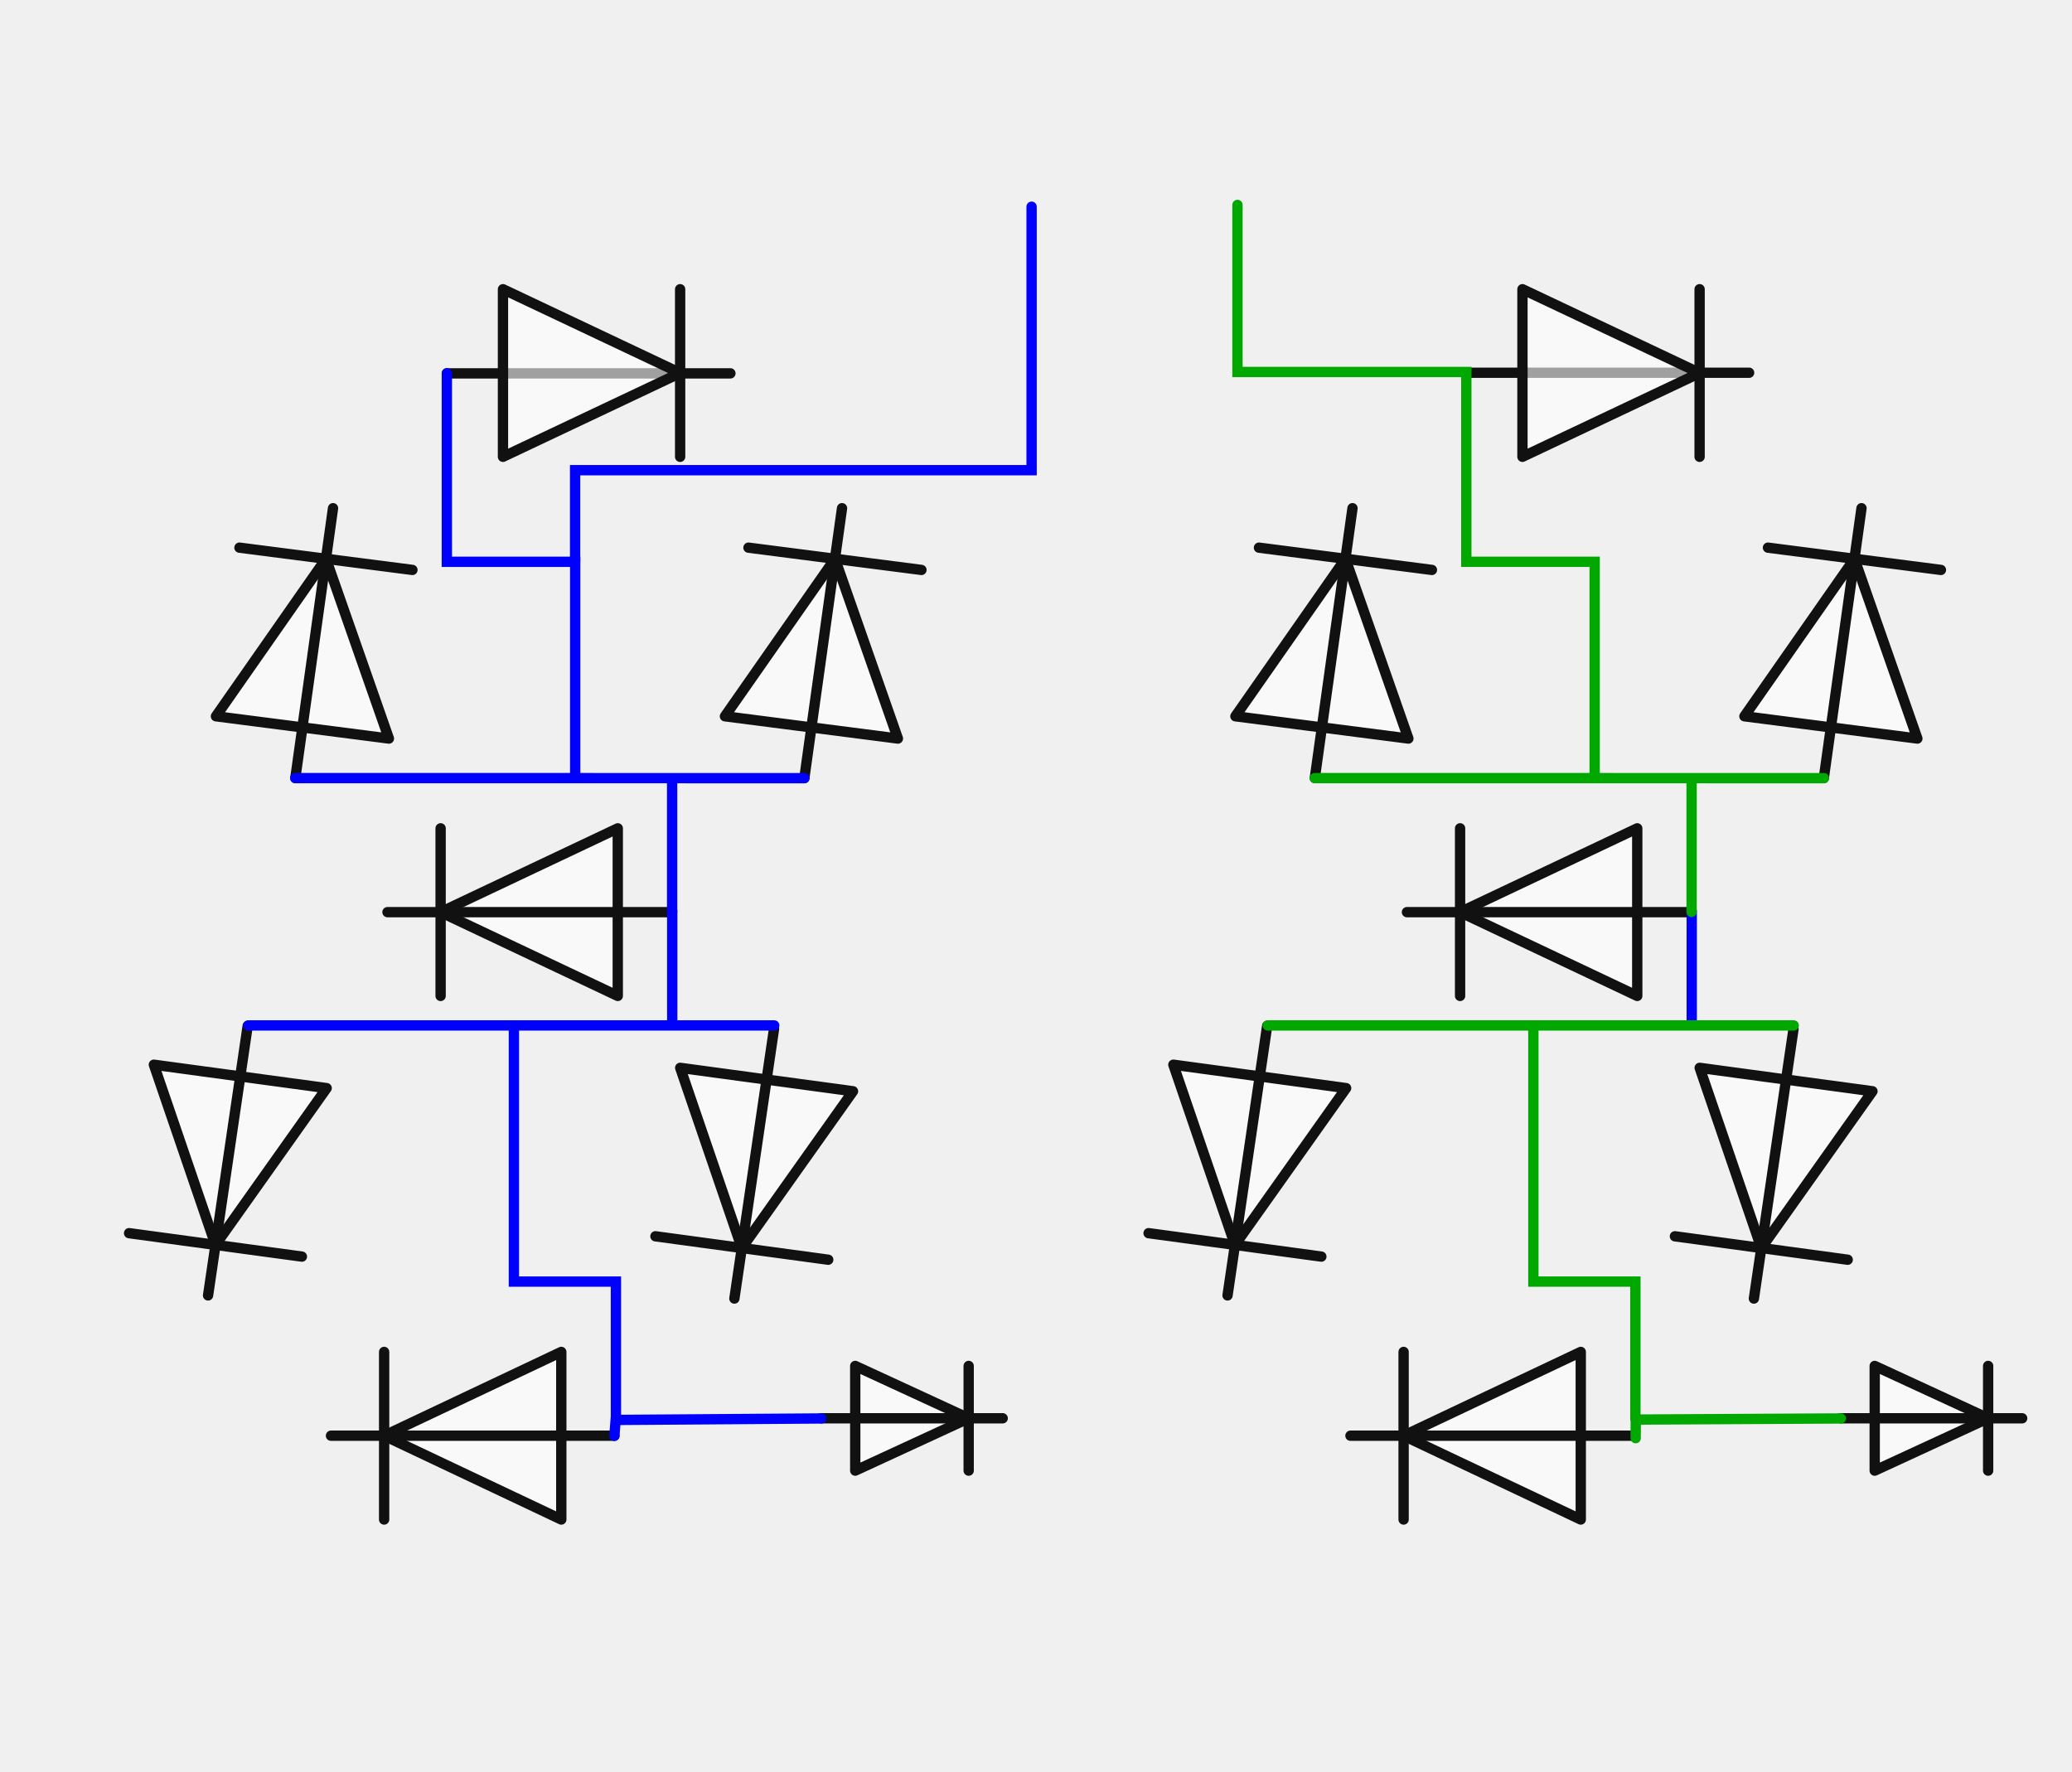
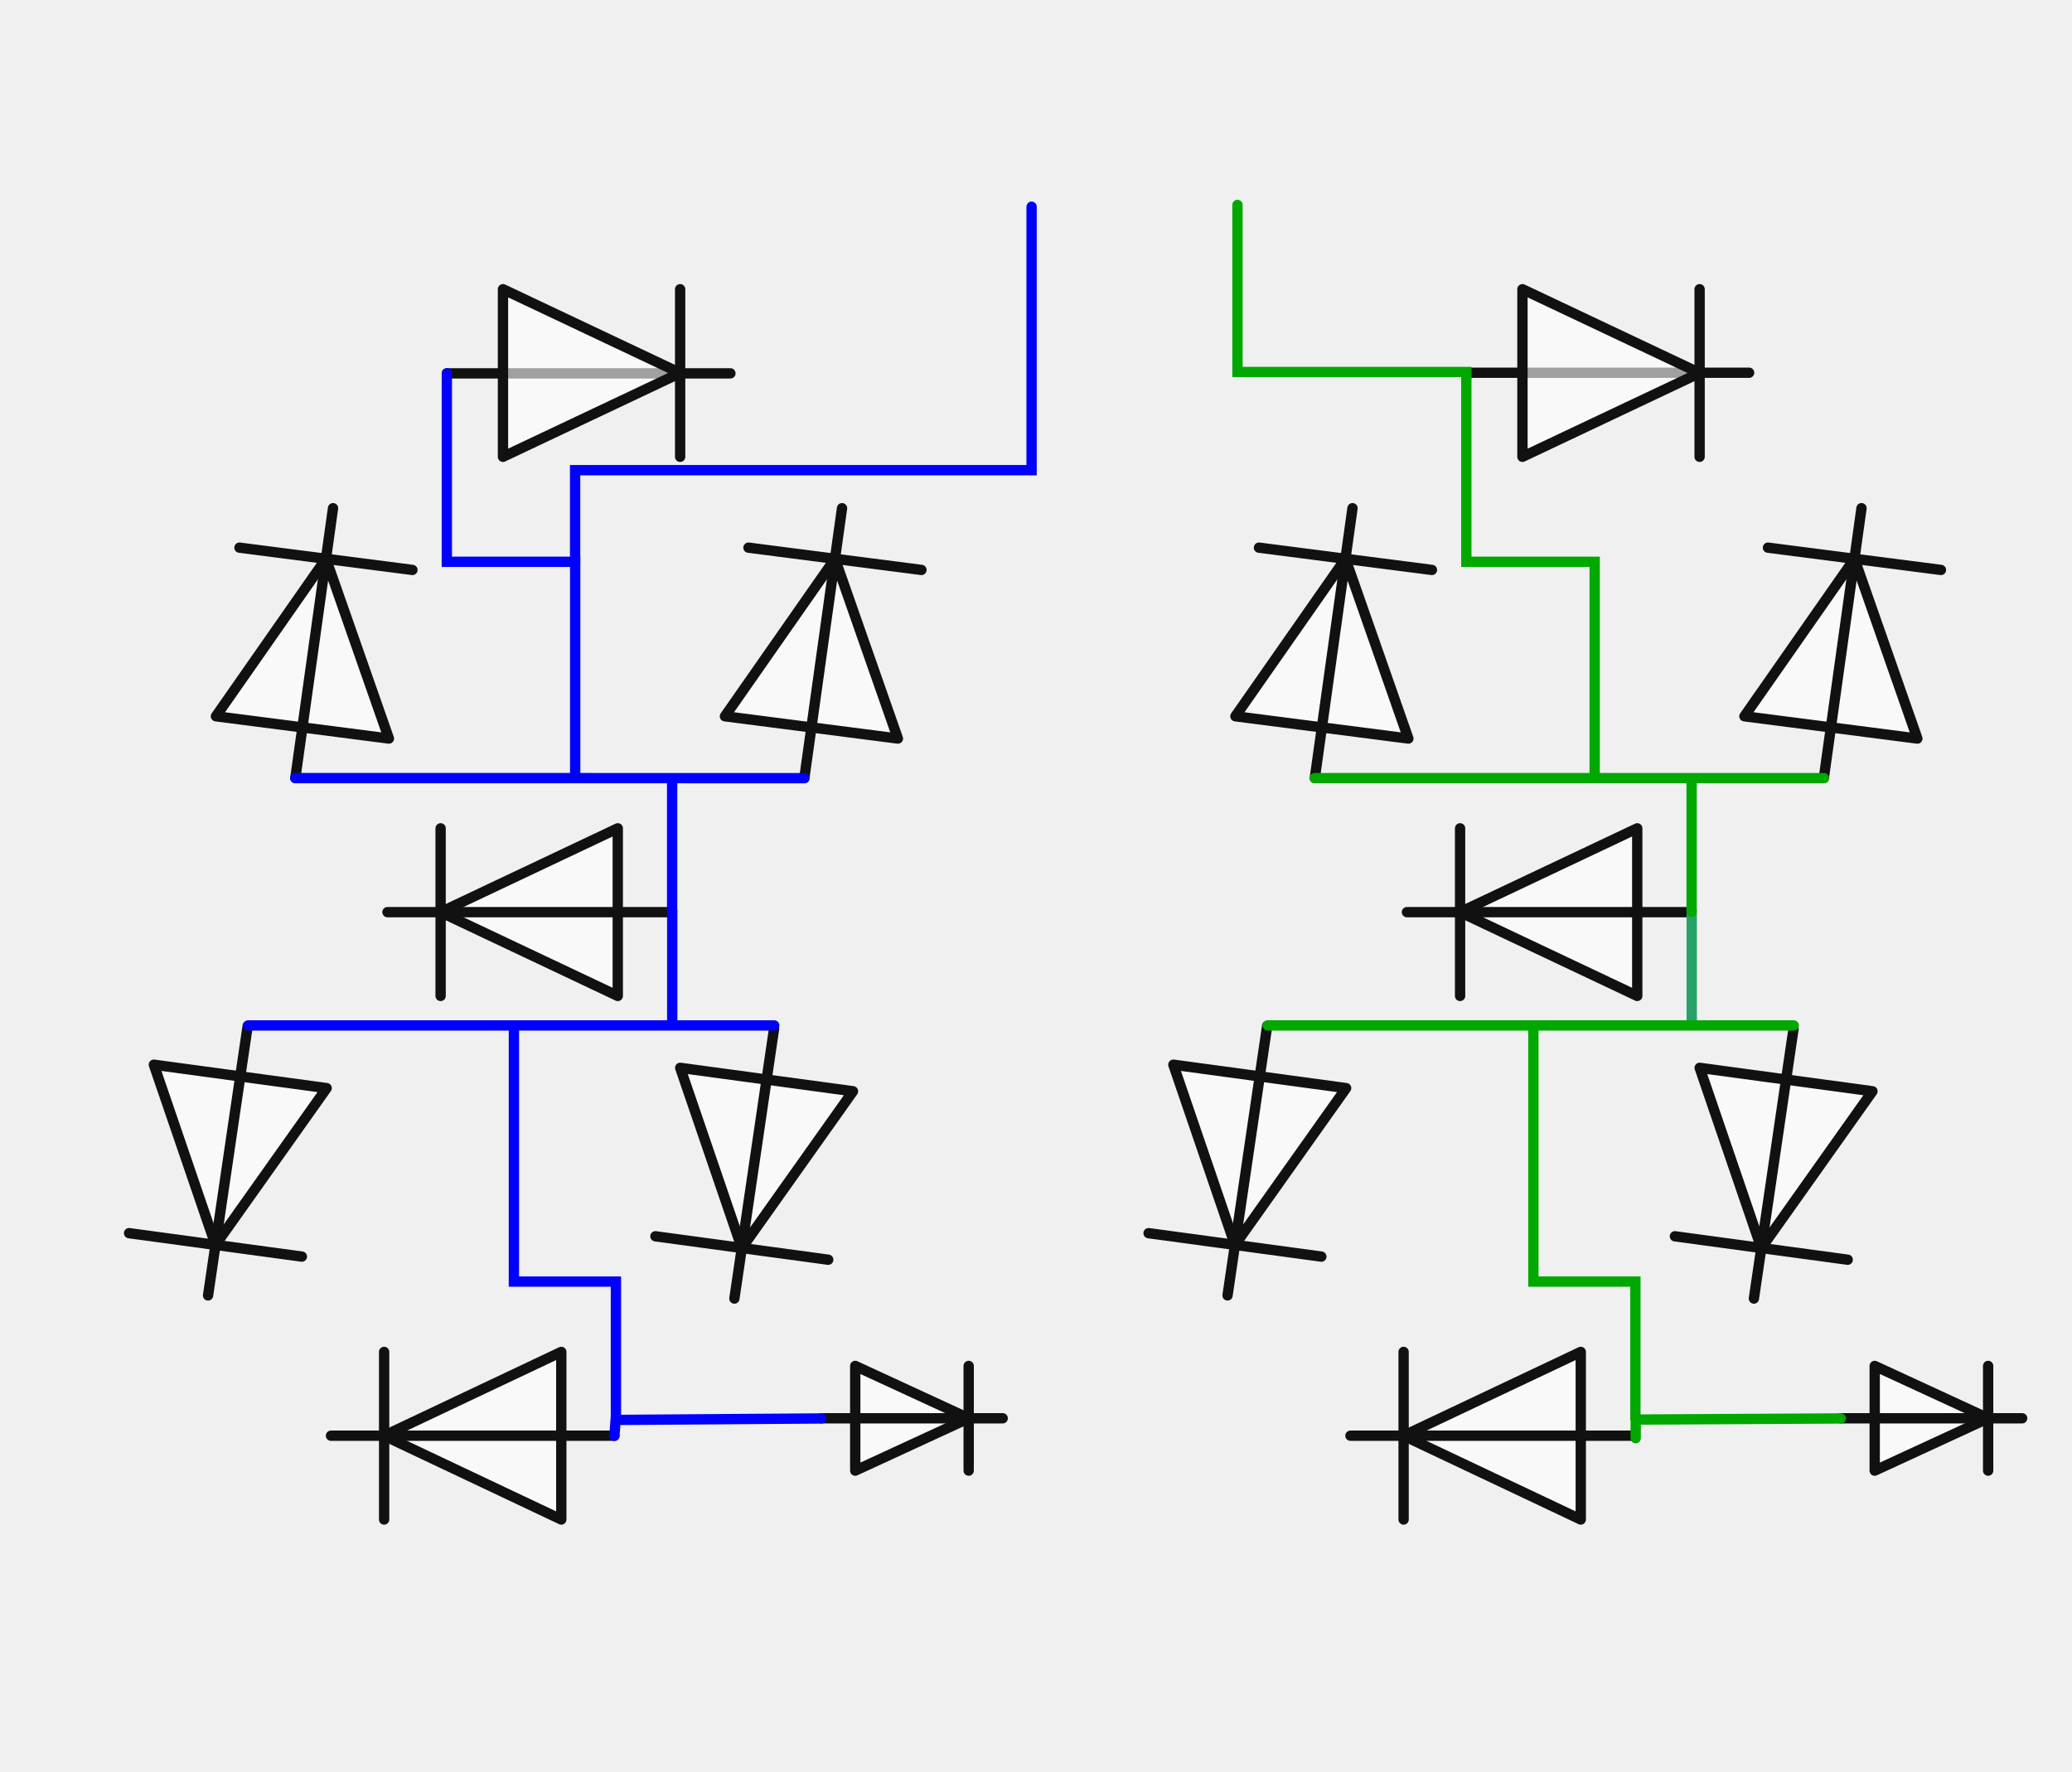
<svg xmlns="http://www.w3.org/2000/svg" viewBox="0 0 100.371 85.806">
-   <g id="g6">
-     <path d="M 29.926 40.125 L 29.926 48.244 L 21.344 44.185 Z" fill="#ffffff" fill-opacity="0.6" id="path8-4" style="stroke:#111111;stroke-width:0.5;stroke-linecap:round;stroke-linejoin:round;stroke-dasharray:none" />
-     <line x1="18.77" y1="44.185" x2="32.501" y2="44.185" id="line9-8" style="fill:none;stroke:#111111;stroke-width:0.5;stroke-linecap:round;stroke-linejoin:round;stroke-dasharray:none" />
-     <line x1="70.999" y1="18.056" x2="84.73" y2="18.056" id="line9-8-1" style="fill:none;stroke:#111111;stroke-width:0.5;stroke-linecap:round;stroke-linejoin:round;stroke-dasharray:none" />
-     <line x1="21.651" y1="18.086" x2="35.382" y2="18.086" id="line9-8-7" style="fill:none;stroke:#111111;stroke-width:0.5;stroke-linecap:round;stroke-linejoin:round;stroke-dasharray:none" />
-     <line x1="21.344" y1="40.125" x2="21.344" y2="48.244" id="line10-8" style="fill:none;stroke:#111111;stroke-width:0.5;stroke-linecap:round;stroke-linejoin:round;stroke-dasharray:none" />
-     <path d="M 24.365 22.128 L 24.365 14.010 L 32.947 18.069 Z" fill="#ffffff" fill-opacity="0.6" id="path8-4-5" style="stroke:#111111;stroke-width:0.5;stroke-linecap:round;stroke-linejoin:round;stroke-dasharray:none" />
-     <line x1="32.947" y1="22.128" x2="32.947" y2="14.010" id="line10-8-1" style="fill:none;stroke:#111111;stroke-width:0.5;stroke-linecap:round;stroke-linejoin:round;stroke-dasharray:none" />
-     <path d="M 27.190 65.488 L 27.190 73.607 L 18.608 69.547 Z" fill="#ffffff" fill-opacity="0.6" id="path8-4-1" style="stroke:#111111;stroke-width:0.5;stroke-linecap:round;stroke-linejoin:round;stroke-dasharray:none" />
-     <line x1="16.033" y1="69.547" x2="29.764" y2="69.547" id="line9-8-52" style="fill:none;stroke:#111111;stroke-width:0.5;stroke-linecap:round;stroke-linejoin:round;stroke-dasharray:none" />
-     <line x1="18.608" y1="65.488" x2="18.608" y2="73.607" id="line10-8-7" style="fill:none;stroke:#111111;stroke-width:0.5;stroke-linecap:round;stroke-linejoin:round;stroke-dasharray:none" />
-     <path d="M 41.429 71.239 L 41.429 66.167 L 46.924 68.703 Z" fill="#ffffff" fill-opacity="0.6" id="path8-4-1-3" style="stroke:#111111;stroke-width:0.5;stroke-linecap:round;stroke-linejoin:round;stroke-dasharray:none" />
-     <line x1="48.572" y1="68.703" x2="39.78" y2="68.703" id="line9-8-52-3" style="fill:none;stroke:#111111;stroke-width:0.5;stroke-linecap:round;stroke-linejoin:round;stroke-dasharray:none" />
-     <line x1="46.924" y1="71.239" x2="46.924" y2="66.167" id="line10-8-7-4" style="fill:none;stroke:#111111;stroke-width:0.5;stroke-linecap:round;stroke-linejoin:round;stroke-dasharray:none" />
-     <path d="M 18.839 35.776 L 10.460 34.697 L 15.790 27.068 Z" fill="#ffffff" fill-opacity="0.6" id="path8-4-2" style="stroke:#111111;stroke-width:0.5;stroke-linecap:round;stroke-linejoin:round;stroke-dasharray:none" />
-     <line x1="16.132" y1="24.618" x2="14.307" y2="37.687" id="line9-8-3" style="fill:none;stroke:#111111;stroke-width:0.5;stroke-linecap:round;stroke-linejoin:round;stroke-dasharray:none" />
-     <line x1="19.979" y1="27.608" x2="11.600" y2="26.529" id="line10-8-2" style="fill:none;stroke:#111111;stroke-width:0.5;stroke-linecap:round;stroke-linejoin:round;stroke-dasharray:none" />
-     <path d="M 43.496 35.776 L 35.117 34.697 L 40.447 27.068 Z" fill="#ffffff" fill-opacity="0.6" id="path8-4-2-6" style="stroke:#111111;stroke-width:0.5;stroke-linecap:round;stroke-linejoin:round;stroke-dasharray:none" />
-     <line x1="40.789" y1="24.618" x2="38.964" y2="37.687" id="line9-8-3-8" style="fill:none;stroke:#111111;stroke-width:0.5;stroke-linecap:round;stroke-linejoin:round;stroke-dasharray:none" />
-     <line x1="44.636" y1="27.608" x2="36.257" y2="26.529" id="line10-8-2-5" style="fill:none;stroke:#111111;stroke-width:0.5;stroke-linecap:round;stroke-linejoin:round;stroke-dasharray:none" />
-     <path d="M 41.321 52.862 L 32.950 51.727 L 35.935 60.455 Z" fill="#ffffff" fill-opacity="0.6" id="path8-4-2-1" style="stroke:#111111;stroke-width:0.5;stroke-linecap:round;stroke-linejoin:round;stroke-dasharray:none" />
-     <line x1="35.575" y1="62.903" x2="37.495" y2="49.846" id="line9-8-3-89" style="fill:none;stroke:#111111;stroke-width:0.5;stroke-linecap:round;stroke-linejoin:round;stroke-dasharray:none" />
-     <line x1="40.121" y1="61.022" x2="31.750" y2="59.887" id="line10-8-2-2" style="fill:none;stroke:#111111;stroke-width:0.5;stroke-linecap:round;stroke-linejoin:round;stroke-dasharray:none" />
-     <path d="M 15.824 52.710 L 7.453 51.575 L 10.439 60.303 Z" fill="#ffffff" fill-opacity="0.6" id="path8-4-2-1-3" style="stroke:#111111;stroke-width:0.5;stroke-linecap:round;stroke-linejoin:round;stroke-dasharray:none" />
-     <line x1="10.079" y1="62.751" x2="11.999" y2="49.694" id="line9-8-3-89-8" style="fill:none;stroke:#111111;stroke-width:0.5;stroke-linecap:round;stroke-linejoin:round;stroke-dasharray:none" />
-     <line x1="14.624" y1="60.871" x2="6.253" y2="59.736" id="line10-8-2-2-7" style="fill:none;stroke:#111111;stroke-width:0.5;stroke-linecap:round;stroke-linejoin:round;stroke-dasharray:none" />
-     <path style="fill:none;stroke:#0000ff;stroke-width:0.5;stroke-linecap:round;stroke-dasharray:none" d="M 32.564,44.137 V 49.427" id="path22" />
-     <path id="path25" style="fill:none;stroke:#0000ff;stroke-width:0.5;stroke-linecap:round;stroke-dasharray:none" d="M 29.836,68.756 V 62.082 H 24.894 V 49.723 M 39.787,68.711 29.823,68.783 29.762,69.553 M 12.025,49.674 H 37.506 M 32.559,44.174 V 37.819 M 21.646,18.081 V 27.213 H 27.863 V 37.614 M 38.968,37.695 14.302,37.692" />
-     <path d="M 79.311 40.125 L 79.311 48.244 L 70.729 44.185 Z" fill="#ffffff" fill-opacity="0.6" id="path8-4-24" style="stroke:#111111;stroke-width:0.5;stroke-linecap:round;stroke-linejoin:round;stroke-dasharray:none" />
-     <line x1="68.155" y1="44.185" x2="81.886" y2="44.185" id="line9-8-55" style="fill:none;stroke:#111111;stroke-width:0.5;stroke-linecap:round;stroke-linejoin:round;stroke-dasharray:none" />
-     <line x1="70.729" y1="40.125" x2="70.729" y2="48.244" id="line10-8-17" style="fill:none;stroke:#111111;stroke-width:0.5;stroke-linecap:round;stroke-linejoin:round;stroke-dasharray:none" />
-     <path d="M 73.750 22.128 L 73.750 14.010 L 82.332 18.069 Z" fill="#ffffff" fill-opacity="0.6" id="path8-4-5-1" style="stroke:#111111;stroke-width:0.5;stroke-linecap:round;stroke-linejoin:round;stroke-dasharray:none" />
-     <line x1="82.332" y1="22.128" x2="82.332" y2="14.010" id="line10-8-1-5" style="fill:none;stroke:#111111;stroke-width:0.5;stroke-linecap:round;stroke-linejoin:round;stroke-dasharray:none" />
-     <path d="M 76.575 65.488 L 76.575 73.607 L 67.993 69.547 Z" fill="#ffffff" fill-opacity="0.6" id="path8-4-1-2" style="stroke:#111111;stroke-width:0.5;stroke-linecap:round;stroke-linejoin:round;stroke-dasharray:none" />
-     <line x1="65.418" y1="69.547" x2="79.149" y2="69.547" id="line9-8-52-7" style="fill:none;stroke:#111111;stroke-width:0.5;stroke-linecap:round;stroke-linejoin:round;stroke-dasharray:none" />
-     <line x1="67.993" y1="65.488" x2="67.993" y2="73.607" id="line10-8-7-6" style="fill:none;stroke:#111111;stroke-width:0.5;stroke-linecap:round;stroke-linejoin:round;stroke-dasharray:none" />
-     <path d="M 90.814 71.239 L 90.814 66.167 L 96.309 68.703 Z" fill="#ffffff" fill-opacity="0.6" id="path8-4-1-3-1" style="stroke:#111111;stroke-width:0.5;stroke-linecap:round;stroke-linejoin:round;stroke-dasharray:none" />
-     <line x1="97.957" y1="68.703" x2="89.165" y2="68.703" id="line9-8-52-3-4" style="fill:none;stroke:#111111;stroke-width:0.5;stroke-linecap:round;stroke-linejoin:round;stroke-dasharray:none" />
-     <line x1="96.309" y1="71.239" x2="96.309" y2="66.167" id="line10-8-7-4-2" style="fill:none;stroke:#111111;stroke-width:0.5;stroke-linecap:round;stroke-linejoin:round;stroke-dasharray:none" />
-     <path d="M 68.224 35.776 L 59.845 34.697 L 65.175 27.068 Z" fill="#ffffff" fill-opacity="0.6" id="path8-4-2-3" style="stroke:#111111;stroke-width:0.5;stroke-linecap:round;stroke-linejoin:round;stroke-dasharray:none" />
-     <line x1="65.517" y1="24.618" x2="63.692" y2="37.687" id="line9-8-3-2" style="fill:none;stroke:#111111;stroke-width:0.5;stroke-linecap:round;stroke-linejoin:round;stroke-dasharray:none" />
-     <line x1="69.365" y1="27.608" x2="60.986" y2="26.529" id="line10-8-2-21" style="fill:none;stroke:#111111;stroke-width:0.5;stroke-linecap:round;stroke-linejoin:round;stroke-dasharray:none" />
-     <path d="M 92.881 35.776 L 84.502 34.697 L 89.832 27.068 Z" fill="#ffffff" fill-opacity="0.6" id="path8-4-2-6-6" style="stroke:#111111;stroke-width:0.5;stroke-linecap:round;stroke-linejoin:round;stroke-dasharray:none" />
-     <line x1="90.174" y1="24.618" x2="88.349" y2="37.687" id="line9-8-3-8-8" style="fill:none;stroke:#111111;stroke-width:0.5;stroke-linecap:round;stroke-linejoin:round;stroke-dasharray:none" />
-     <line x1="94.022" y1="27.608" x2="85.643" y2="26.529" id="line10-8-2-5-5" style="fill:none;stroke:#111111;stroke-width:0.5;stroke-linecap:round;stroke-linejoin:round;stroke-dasharray:none" />
-     <path d="M 90.706 52.862 L 82.335 51.727 L 85.321 60.455 Z" fill="#ffffff" fill-opacity="0.6" id="path8-4-2-1-7" style="stroke:#111111;stroke-width:0.5;stroke-linecap:round;stroke-linejoin:round;stroke-dasharray:none" />
-     <line x1="84.961" y1="62.903" x2="86.881" y2="49.846" id="line9-8-3-89-6" style="fill:none;stroke:#111111;stroke-width:0.5;stroke-linecap:round;stroke-linejoin:round;stroke-dasharray:none" />
-     <line x1="89.506" y1="61.022" x2="81.135" y2="59.887" id="line10-8-2-2-1" style="fill:none;stroke:#111111;stroke-width:0.5;stroke-linecap:round;stroke-linejoin:round;stroke-dasharray:none" />
-     <path d="M 65.209 52.710 L 56.839 51.575 L 59.824 60.303 Z" fill="#ffffff" fill-opacity="0.6" id="path8-4-2-1-3-8" style="stroke:#111111;stroke-width:0.5;stroke-linecap:round;stroke-linejoin:round;stroke-dasharray:none" />
-     <line x1="59.464" y1="62.751" x2="61.384" y2="49.694" id="line9-8-3-89-8-9" style="fill:none;stroke:#111111;stroke-width:0.5;stroke-linecap:round;stroke-linejoin:round;stroke-dasharray:none" />
-     <line x1="64.009" y1="60.871" x2="55.639" y2="59.736" id="line10-8-2-2-7-2" style="fill:none;stroke:#111111;stroke-width:0.5;stroke-linecap:round;stroke-linejoin:round;stroke-dasharray:none" />
-     <path style="fill:none;stroke:#0000ff;stroke-width:0.5;stroke-linecap:round;stroke-dasharray:none" d="M 81.95,44.137 V 49.427" id="path22-3" />
-     <path style="fill:none;stroke:#0000ff;stroke-width:0.5;stroke-linecap:round;stroke-dasharray:none;stroke-opacity:1" d="M 27.859,27.195 V 22.777 H 49.972 V 10.014" id="path5" />
-     <path id="path25-3" style="fill:none;stroke:#00a800;stroke-width:0.5;stroke-linecap:round;stroke-dasharray:none;stroke-opacity:1" d="M 79.221,68.756 V 62.082 H 74.279 V 49.723 M 89.173,68.711 79.239,68.765 79.234,69.666 M 61.41,49.674 H 86.891 M 81.944,44.174 V 37.819 M 88.353,37.695 63.687,37.692 M 77.248,37.614 V 27.213 H 71.031 V 18.02 H 59.945 V 9.927" />
-   </g>
+   <path d="M 29.926 40.125 L 29.926 48.244 L 21.344 44.185 Z" fill="#ffffff" fill-opacity="0.6" id="path8-4" style="stroke:#111111;stroke-width:0.5;stroke-linecap:round;stroke-linejoin:round;stroke-dasharray:none" />
+   <line x1="18.77" y1="44.185" x2="32.501" y2="44.185" id="line9-8" style="fill:none;stroke:#111111;stroke-width:0.5;stroke-linecap:round;stroke-linejoin:round;stroke-dasharray:none" />
+   <line x1="70.999" y1="18.056" x2="84.73" y2="18.056" id="line9-8-1" style="fill:none;stroke:#111111;stroke-width:0.5;stroke-linecap:round;stroke-linejoin:round;stroke-dasharray:none" />
+   <line x1="21.651" y1="18.086" x2="35.382" y2="18.086" id="line9-8-7" style="fill:none;stroke:#111111;stroke-width:0.5;stroke-linecap:round;stroke-linejoin:round;stroke-dasharray:none" />
+   <line x1="21.344" y1="40.125" x2="21.344" y2="48.244" id="line10-8" style="fill:none;stroke:#111111;stroke-width:0.5;stroke-linecap:round;stroke-linejoin:round;stroke-dasharray:none" />
+   <path d="M 24.365 22.128 L 24.365 14.010 L 32.947 18.069 Z" fill="#ffffff" fill-opacity="0.6" id="path8-4-5" style="stroke:#111111;stroke-width:0.5;stroke-linecap:round;stroke-linejoin:round;stroke-dasharray:none" />
+   <line x1="32.947" y1="22.128" x2="32.947" y2="14.010" id="line10-8-1" style="fill:none;stroke:#111111;stroke-width:0.5;stroke-linecap:round;stroke-linejoin:round;stroke-dasharray:none" />
+   <path d="M 27.190 65.488 L 27.190 73.607 L 18.608 69.547 Z" fill="#ffffff" fill-opacity="0.6" id="path8-4-1" style="stroke:#111111;stroke-width:0.5;stroke-linecap:round;stroke-linejoin:round;stroke-dasharray:none" />
+   <line x1="16.033" y1="69.547" x2="29.764" y2="69.547" id="line9-8-52" style="fill:none;stroke:#111111;stroke-width:0.5;stroke-linecap:round;stroke-linejoin:round;stroke-dasharray:none" />
+   <line x1="18.608" y1="65.488" x2="18.608" y2="73.607" id="line10-8-7" style="fill:none;stroke:#111111;stroke-width:0.5;stroke-linecap:round;stroke-linejoin:round;stroke-dasharray:none" />
+   <path d="M 41.429 71.239 L 41.429 66.167 L 46.924 68.703 Z" fill="#ffffff" fill-opacity="0.6" id="path8-4-1-3" style="stroke:#111111;stroke-width:0.5;stroke-linecap:round;stroke-linejoin:round;stroke-dasharray:none" />
+   <line x1="48.572" y1="68.703" x2="39.78" y2="68.703" id="line9-8-52-3" style="fill:none;stroke:#111111;stroke-width:0.5;stroke-linecap:round;stroke-linejoin:round;stroke-dasharray:none" />
+   <line x1="46.924" y1="71.239" x2="46.924" y2="66.167" id="line10-8-7-4" style="fill:none;stroke:#111111;stroke-width:0.5;stroke-linecap:round;stroke-linejoin:round;stroke-dasharray:none" />
+   <path d="M 18.839 35.776 L 10.460 34.697 L 15.790 27.068 Z" fill="#ffffff" fill-opacity="0.6" id="path8-4-2" style="stroke:#111111;stroke-width:0.5;stroke-linecap:round;stroke-linejoin:round;stroke-dasharray:none" />
+   <line x1="16.132" y1="24.618" x2="14.307" y2="37.687" id="line9-8-3" style="fill:none;stroke:#111111;stroke-width:0.5;stroke-linecap:round;stroke-linejoin:round;stroke-dasharray:none" />
+   <line x1="19.979" y1="27.608" x2="11.600" y2="26.529" id="line10-8-2" style="fill:none;stroke:#111111;stroke-width:0.5;stroke-linecap:round;stroke-linejoin:round;stroke-dasharray:none" />
+   <path d="M 43.496 35.776 L 35.117 34.697 L 40.447 27.068 Z" fill="#ffffff" fill-opacity="0.6" id="path8-4-2-6" style="stroke:#111111;stroke-width:0.5;stroke-linecap:round;stroke-linejoin:round;stroke-dasharray:none" />
+   <line x1="40.789" y1="24.618" x2="38.964" y2="37.687" id="line9-8-3-8" style="fill:none;stroke:#111111;stroke-width:0.5;stroke-linecap:round;stroke-linejoin:round;stroke-dasharray:none" />
+   <line x1="44.636" y1="27.608" x2="36.257" y2="26.529" id="line10-8-2-5" style="fill:none;stroke:#111111;stroke-width:0.5;stroke-linecap:round;stroke-linejoin:round;stroke-dasharray:none" />
+   <path d="M 41.321 52.862 L 32.950 51.727 L 35.935 60.455 Z" fill="#ffffff" fill-opacity="0.6" id="path8-4-2-1" style="stroke:#111111;stroke-width:0.5;stroke-linecap:round;stroke-linejoin:round;stroke-dasharray:none" />
+   <line x1="35.575" y1="62.903" x2="37.495" y2="49.846" id="line9-8-3-89" style="fill:none;stroke:#111111;stroke-width:0.5;stroke-linecap:round;stroke-linejoin:round;stroke-dasharray:none" />
+   <line x1="40.121" y1="61.022" x2="31.750" y2="59.887" id="line10-8-2-2" style="fill:none;stroke:#111111;stroke-width:0.5;stroke-linecap:round;stroke-linejoin:round;stroke-dasharray:none" />
+   <path d="M 15.824 52.710 L 7.453 51.575 L 10.439 60.303 Z" fill="#ffffff" fill-opacity="0.6" id="path8-4-2-1-3" style="stroke:#111111;stroke-width:0.5;stroke-linecap:round;stroke-linejoin:round;stroke-dasharray:none" />
+   <line x1="10.079" y1="62.751" x2="11.999" y2="49.694" id="line9-8-3-89-8" style="fill:none;stroke:#111111;stroke-width:0.5;stroke-linecap:round;stroke-linejoin:round;stroke-dasharray:none" />
+   <line x1="14.624" y1="60.871" x2="6.253" y2="59.736" id="line10-8-2-2-7" style="fill:none;stroke:#111111;stroke-width:0.5;stroke-linecap:round;stroke-linejoin:round;stroke-dasharray:none" />
+   <path style="fill:none;stroke:#0000ff;stroke-width:0.5;stroke-linecap:round;stroke-dasharray:none" d="M 32.564,44.137 V 49.427" id="path22" />
+   <path id="path25" style="fill:none;stroke:#0000ff;stroke-width:0.5;stroke-linecap:round;stroke-dasharray:none" d="M 29.836,68.756 V 62.082 H 24.894 V 49.723 M 39.787,68.711 29.823,68.783 29.762,69.553 M 12.025,49.674 H 37.506 M 32.559,44.174 V 37.819 M 21.646,18.081 V 27.213 H 27.863 V 37.614 M 38.968,37.695 14.302,37.692" />
+   <path d="M 79.311 40.125 L 79.311 48.244 L 70.729 44.185 Z" fill="#ffffff" fill-opacity="0.6" id="path8-4-24" style="stroke:#111111;stroke-width:0.5;stroke-linecap:round;stroke-linejoin:round;stroke-dasharray:none" />
+   <line x1="68.155" y1="44.185" x2="81.886" y2="44.185" id="line9-8-55" style="fill:none;stroke:#111111;stroke-width:0.5;stroke-linecap:round;stroke-linejoin:round;stroke-dasharray:none" />
+   <line x1="70.729" y1="40.125" x2="70.729" y2="48.244" id="line10-8-17" style="fill:none;stroke:#111111;stroke-width:0.5;stroke-linecap:round;stroke-linejoin:round;stroke-dasharray:none" />
+   <path d="M 73.750 22.128 L 73.750 14.010 L 82.332 18.069 Z" fill="#ffffff" fill-opacity="0.6" id="path8-4-5-1" style="stroke:#111111;stroke-width:0.5;stroke-linecap:round;stroke-linejoin:round;stroke-dasharray:none" />
+   <line x1="82.332" y1="22.128" x2="82.332" y2="14.010" id="line10-8-1-5" style="fill:none;stroke:#111111;stroke-width:0.5;stroke-linecap:round;stroke-linejoin:round;stroke-dasharray:none" />
+   <path d="M 76.575 65.488 L 76.575 73.607 L 67.993 69.547 Z" fill="#ffffff" fill-opacity="0.6" id="path8-4-1-2" style="stroke:#111111;stroke-width:0.5;stroke-linecap:round;stroke-linejoin:round;stroke-dasharray:none" />
+   <line x1="65.418" y1="69.547" x2="79.149" y2="69.547" id="line9-8-52-7" style="fill:none;stroke:#111111;stroke-width:0.5;stroke-linecap:round;stroke-linejoin:round;stroke-dasharray:none" />
+   <line x1="67.993" y1="65.488" x2="67.993" y2="73.607" id="line10-8-7-6" style="fill:none;stroke:#111111;stroke-width:0.5;stroke-linecap:round;stroke-linejoin:round;stroke-dasharray:none" />
+   <path d="M 90.814 71.239 L 90.814 66.167 L 96.309 68.703 Z" fill="#ffffff" fill-opacity="0.6" id="path8-4-1-3-1" style="stroke:#111111;stroke-width:0.5;stroke-linecap:round;stroke-linejoin:round;stroke-dasharray:none" />
+   <line x1="97.957" y1="68.703" x2="89.165" y2="68.703" id="line9-8-52-3-4" style="fill:none;stroke:#111111;stroke-width:0.5;stroke-linecap:round;stroke-linejoin:round;stroke-dasharray:none" />
+   <line x1="96.309" y1="71.239" x2="96.309" y2="66.167" id="line10-8-7-4-2" style="fill:none;stroke:#111111;stroke-width:0.5;stroke-linecap:round;stroke-linejoin:round;stroke-dasharray:none" />
+   <path d="M 68.224 35.776 L 59.845 34.697 L 65.175 27.068 Z" fill="#ffffff" fill-opacity="0.6" id="path8-4-2-3" style="stroke:#111111;stroke-width:0.5;stroke-linecap:round;stroke-linejoin:round;stroke-dasharray:none" />
+   <line x1="65.517" y1="24.618" x2="63.692" y2="37.687" id="line9-8-3-2" style="fill:none;stroke:#111111;stroke-width:0.5;stroke-linecap:round;stroke-linejoin:round;stroke-dasharray:none" />
+   <line x1="69.365" y1="27.608" x2="60.986" y2="26.529" id="line10-8-2-21" style="fill:none;stroke:#111111;stroke-width:0.5;stroke-linecap:round;stroke-linejoin:round;stroke-dasharray:none" />
+   <path d="M 92.881 35.776 L 84.502 34.697 L 89.832 27.068 Z" fill="#ffffff" fill-opacity="0.6" id="path8-4-2-6-6" style="stroke:#111111;stroke-width:0.5;stroke-linecap:round;stroke-linejoin:round;stroke-dasharray:none" />
+   <line x1="90.174" y1="24.618" x2="88.349" y2="37.687" id="line9-8-3-8-8" style="fill:none;stroke:#111111;stroke-width:0.5;stroke-linecap:round;stroke-linejoin:round;stroke-dasharray:none" />
+   <line x1="94.022" y1="27.608" x2="85.643" y2="26.529" id="line10-8-2-5-5" style="fill:none;stroke:#111111;stroke-width:0.5;stroke-linecap:round;stroke-linejoin:round;stroke-dasharray:none" />
+   <path d="M 90.706 52.862 L 82.335 51.727 L 85.321 60.455 Z" fill="#ffffff" fill-opacity="0.6" id="path8-4-2-1-7" style="stroke:#111111;stroke-width:0.5;stroke-linecap:round;stroke-linejoin:round;stroke-dasharray:none" />
+   <line x1="84.961" y1="62.903" x2="86.881" y2="49.846" id="line9-8-3-89-6" style="fill:none;stroke:#111111;stroke-width:0.5;stroke-linecap:round;stroke-linejoin:round;stroke-dasharray:none" />
+   <line x1="89.506" y1="61.022" x2="81.135" y2="59.887" id="line10-8-2-2-1" style="fill:none;stroke:#111111;stroke-width:0.5;stroke-linecap:round;stroke-linejoin:round;stroke-dasharray:none" />
+   <path d="M 65.209 52.710 L 56.839 51.575 L 59.824 60.303 Z" fill="#ffffff" fill-opacity="0.6" id="path8-4-2-1-3-8" style="stroke:#111111;stroke-width:0.5;stroke-linecap:round;stroke-linejoin:round;stroke-dasharray:none" />
+   <line x1="59.464" y1="62.751" x2="61.384" y2="49.694" id="line9-8-3-89-8-9" style="fill:none;stroke:#111111;stroke-width:0.5;stroke-linecap:round;stroke-linejoin:round;stroke-dasharray:none" />
+   <line x1="64.009" y1="60.871" x2="55.639" y2="59.736" id="line10-8-2-2-7-2" style="fill:none;stroke:#111111;stroke-width:0.5;stroke-linecap:round;stroke-linejoin:round;stroke-dasharray:none" />
+   <path style="fill:none;stroke:#26a269;stroke-width:0.5;stroke-linecap:round;stroke-dasharray:none" d="M 81.95,44.137 V 49.427" id="path22-3" />
+   <path style="fill:none;stroke:#0000ff;stroke-width:0.5;stroke-linecap:round;stroke-dasharray:none;stroke-opacity:1" d="M 27.859,27.195 V 22.777 H 49.972 V 10.014" id="path5" />
+   <path id="path25-3" style="fill:none;stroke:#00a800;stroke-width:0.5;stroke-linecap:round;stroke-dasharray:none;stroke-opacity:1" d="M 79.221,68.756 V 62.082 H 74.279 V 49.723 M 89.173,68.711 79.239,68.765 79.234,69.666 M 61.41,49.674 H 86.891 M 81.944,44.174 V 37.819 M 88.353,37.695 63.687,37.692 M 77.248,37.614 V 27.213 H 71.031 V 18.02 H 59.945 V 9.927" />
</svg>
